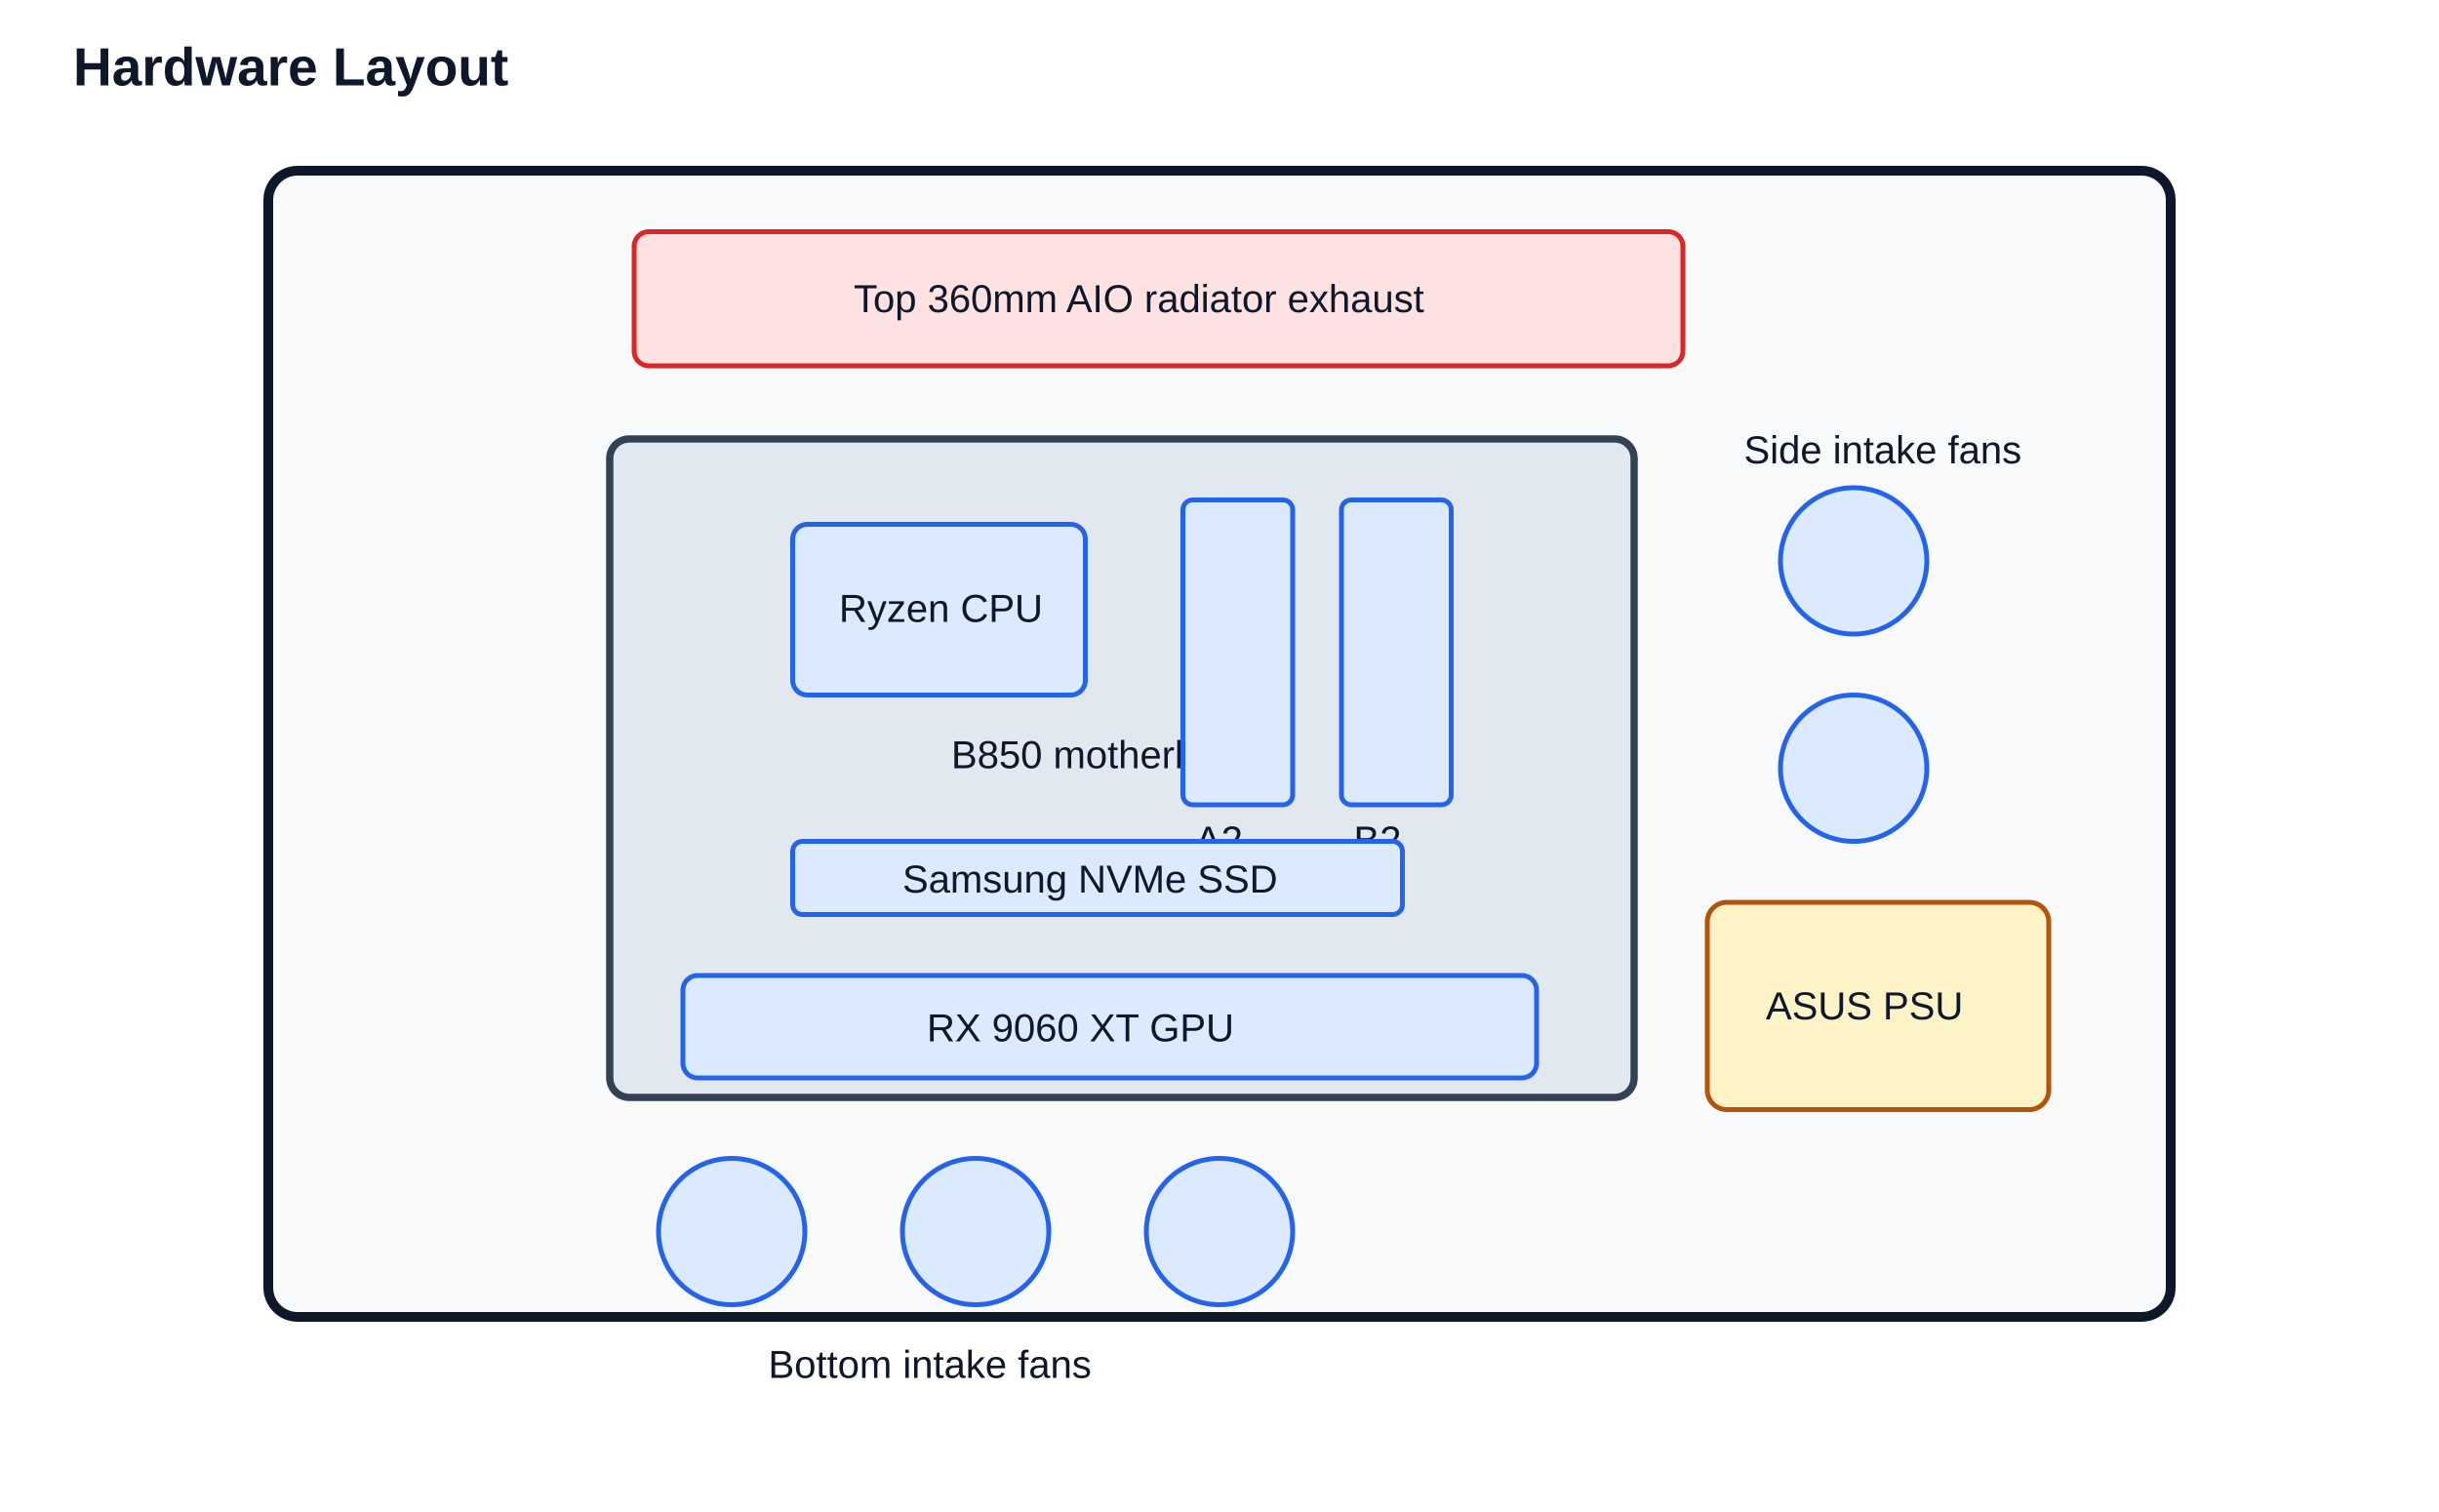
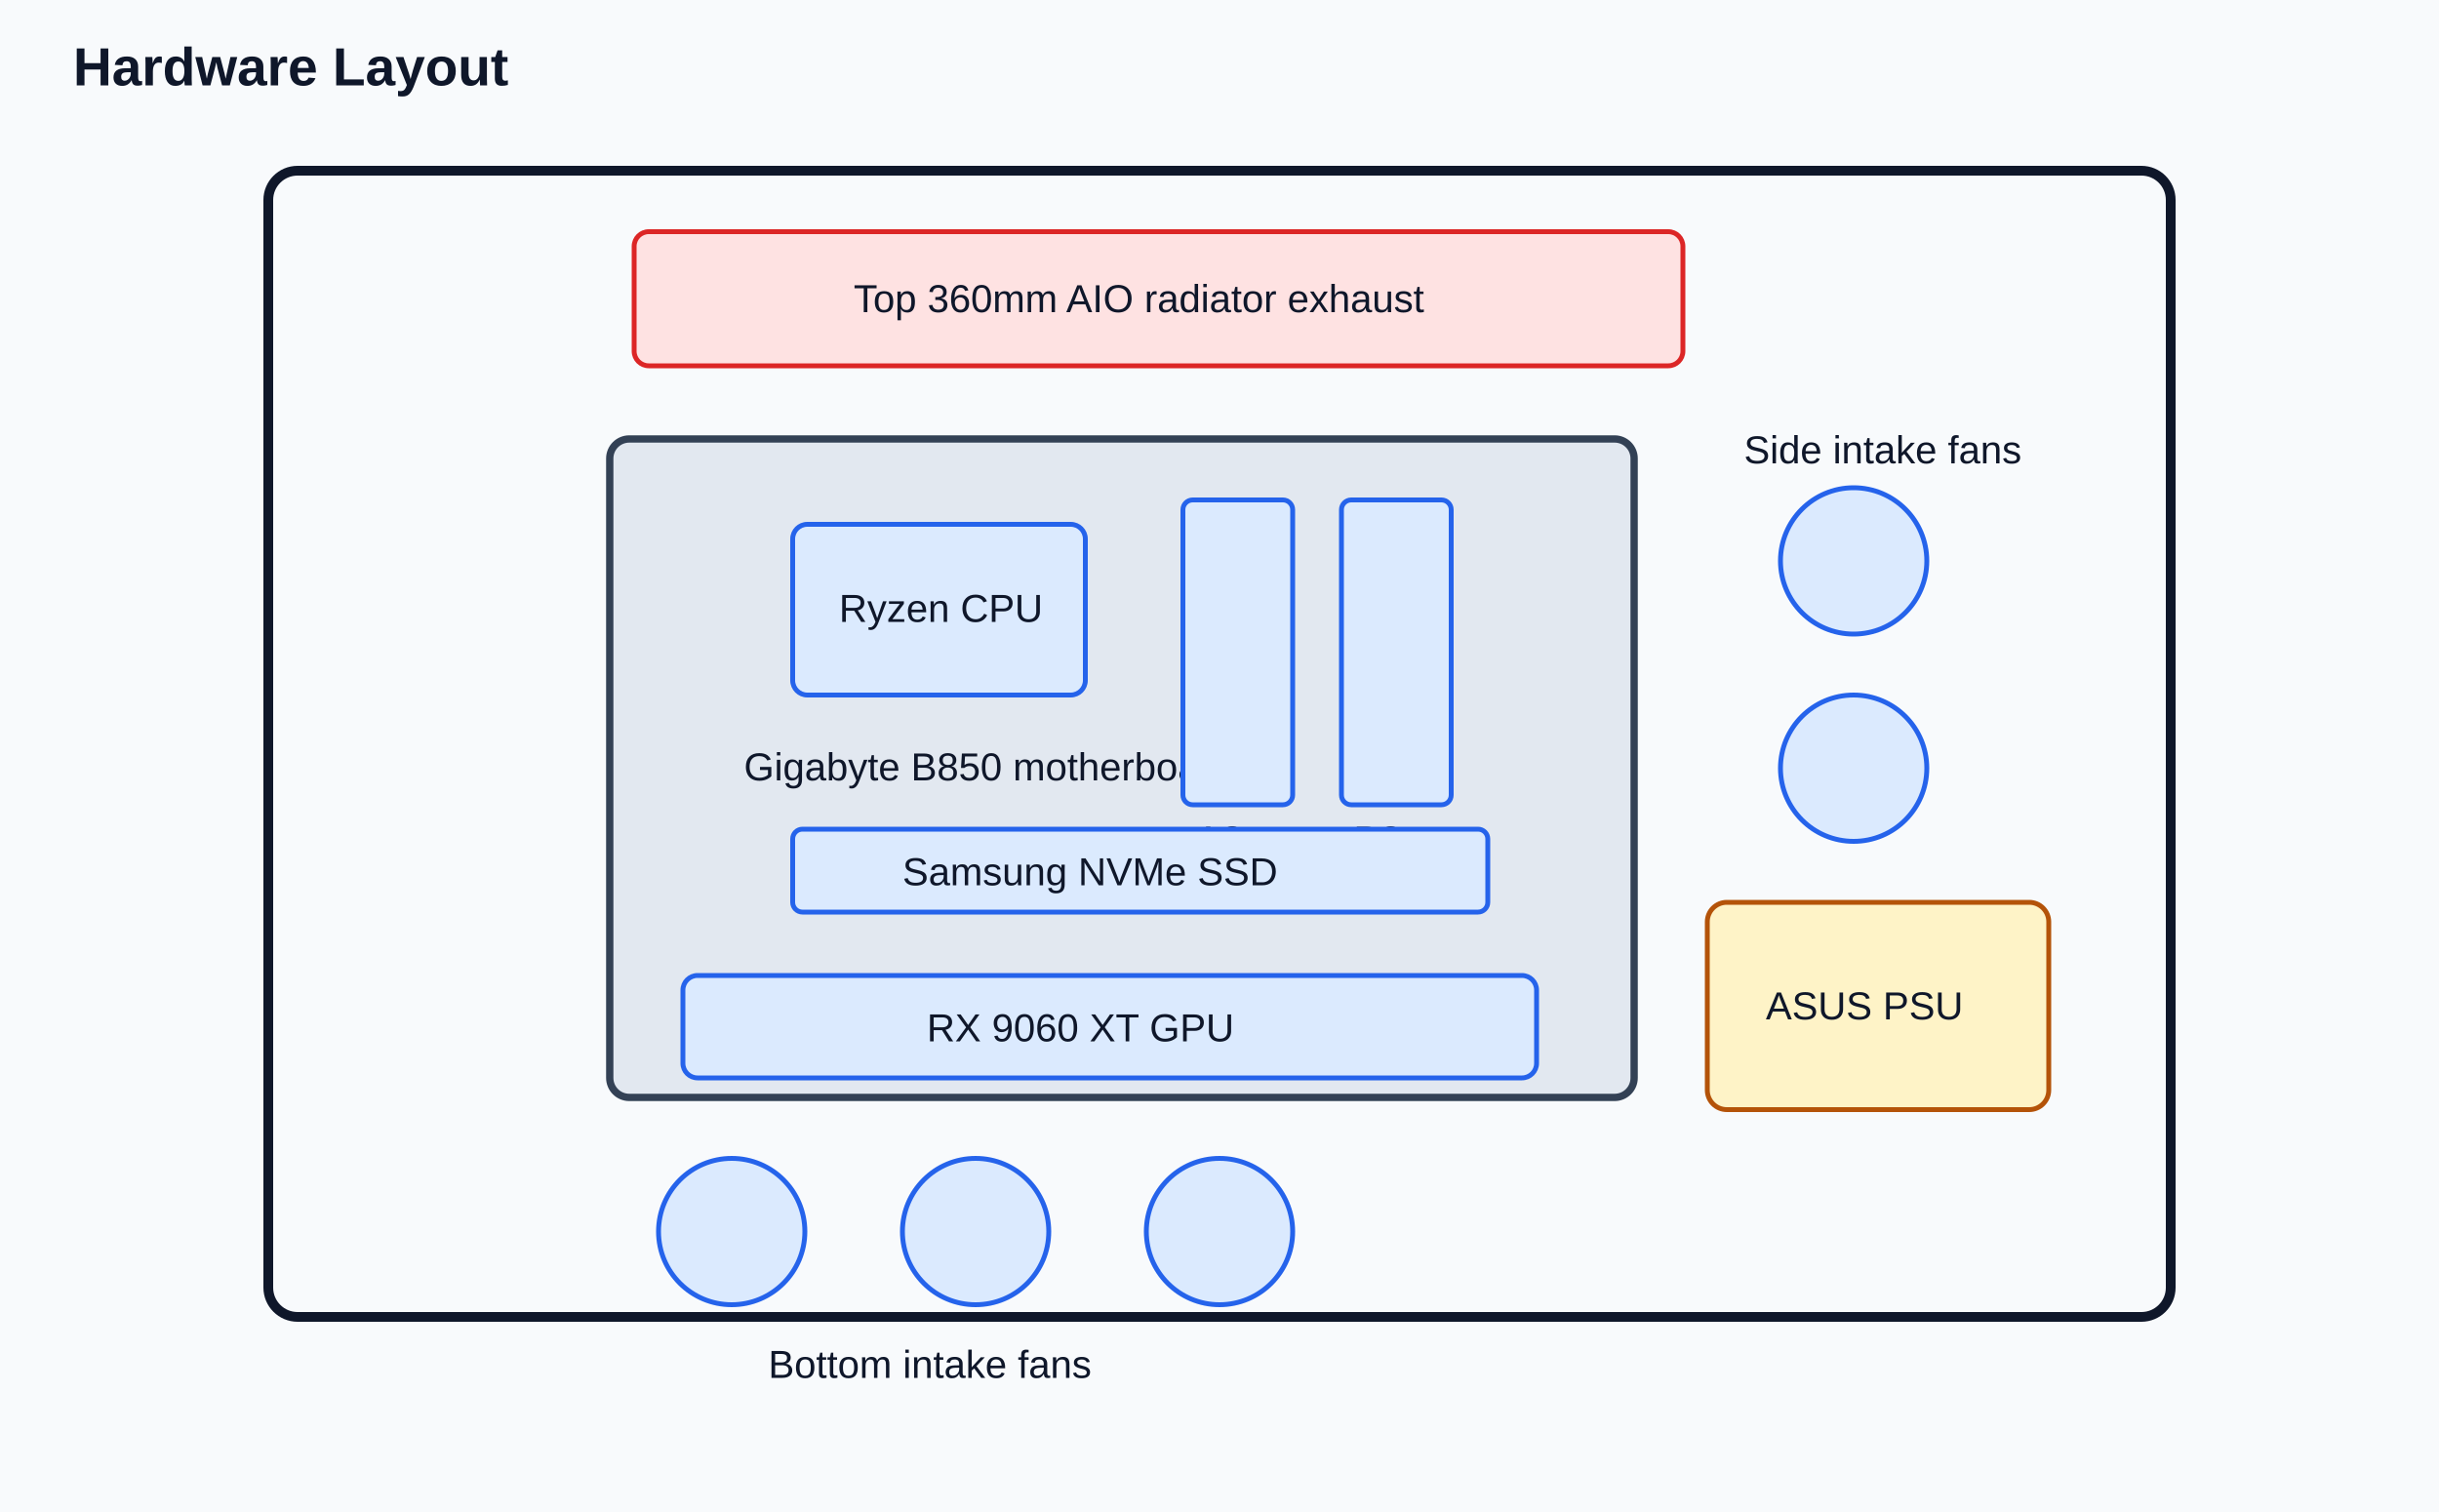
<svg xmlns="http://www.w3.org/2000/svg" width="1000" height="620" viewBox="0 0 1000 620" role="img" aria-labelledby="title desc">
  <style>
    .case{fill:#f8fafc;stroke:#0f172a;stroke-width:4}.mb{fill:#e2e8f0;stroke:#334155;stroke-width:3}.part{fill:#dbeafe;stroke:#2563eb;stroke-width:2}.hot{fill:#fee2e2;stroke:#dc2626;stroke-width:2}.power{fill:#fef3c7;stroke:#b45309;stroke-width:2}
    text{font-family:Arial,sans-serif;fill:#0f172a;font-size:16px}.title{font-size:22px;font-weight:bold}
  </style>
+   <rect width="100%" height="100%" fill="#f8fafc" />
  <text class="title" x="30" y="35">Hardware Layout</text>
  <rect class="case" x="110" y="70" width="780" height="470" rx="12" />
  <rect class="hot" x="260" y="95" width="430" height="55" rx="6" />
  <text x="350" y="128">Top 360mm AIO radiator exhaust</text>
  <rect class="mb" x="250" y="180" width="420" height="270" rx="8" />
-   <text x="390" y="315">B850 motherboard</text>
+   <text x="305" y="320">Gigabyte B850 motherboard</text>
  <rect class="part" x="325" y="215" width="120" height="70" rx="6" />
  <text x="344" y="255">Ryzen CPU</text>
  <rect class="part" x="485" y="205" width="45" height="125" rx="4" />
  <text x="490" y="350">A2</text>
  <rect class="part" x="550" y="205" width="45" height="125" rx="4" />
  <text x="555" y="350">B2</text>
-   <rect class="part" x="325" y="345" width="250" height="30" rx="4" />
-   <text x="370" y="366">Samsung NVMe SSD</text>
+   <rect class="part" x="325" y="340" width="285" height="34" rx="4" />
+   <text x="370" y="363">Samsung NVMe SSD</text>
  <rect class="part" x="280" y="400" width="350" height="42" rx="6" />
  <text x="380" y="427">RX 9060 XT GPU</text>
  <rect class="power" x="700" y="370" width="140" height="85" rx="8" />
  <text x="724" y="418">ASUS PSU</text>
  <circle class="part" cx="300" cy="505" r="30" />
  <circle class="part" cx="400" cy="505" r="30" />
  <circle class="part" cx="500" cy="505" r="30" />
  <text x="315" y="565">Bottom intake fans</text>
  <circle class="part" cx="760" cy="230" r="30" />
  <circle class="part" cx="760" cy="315" r="30" />
  <text x="715" y="190">Side intake fans</text>
</svg>
